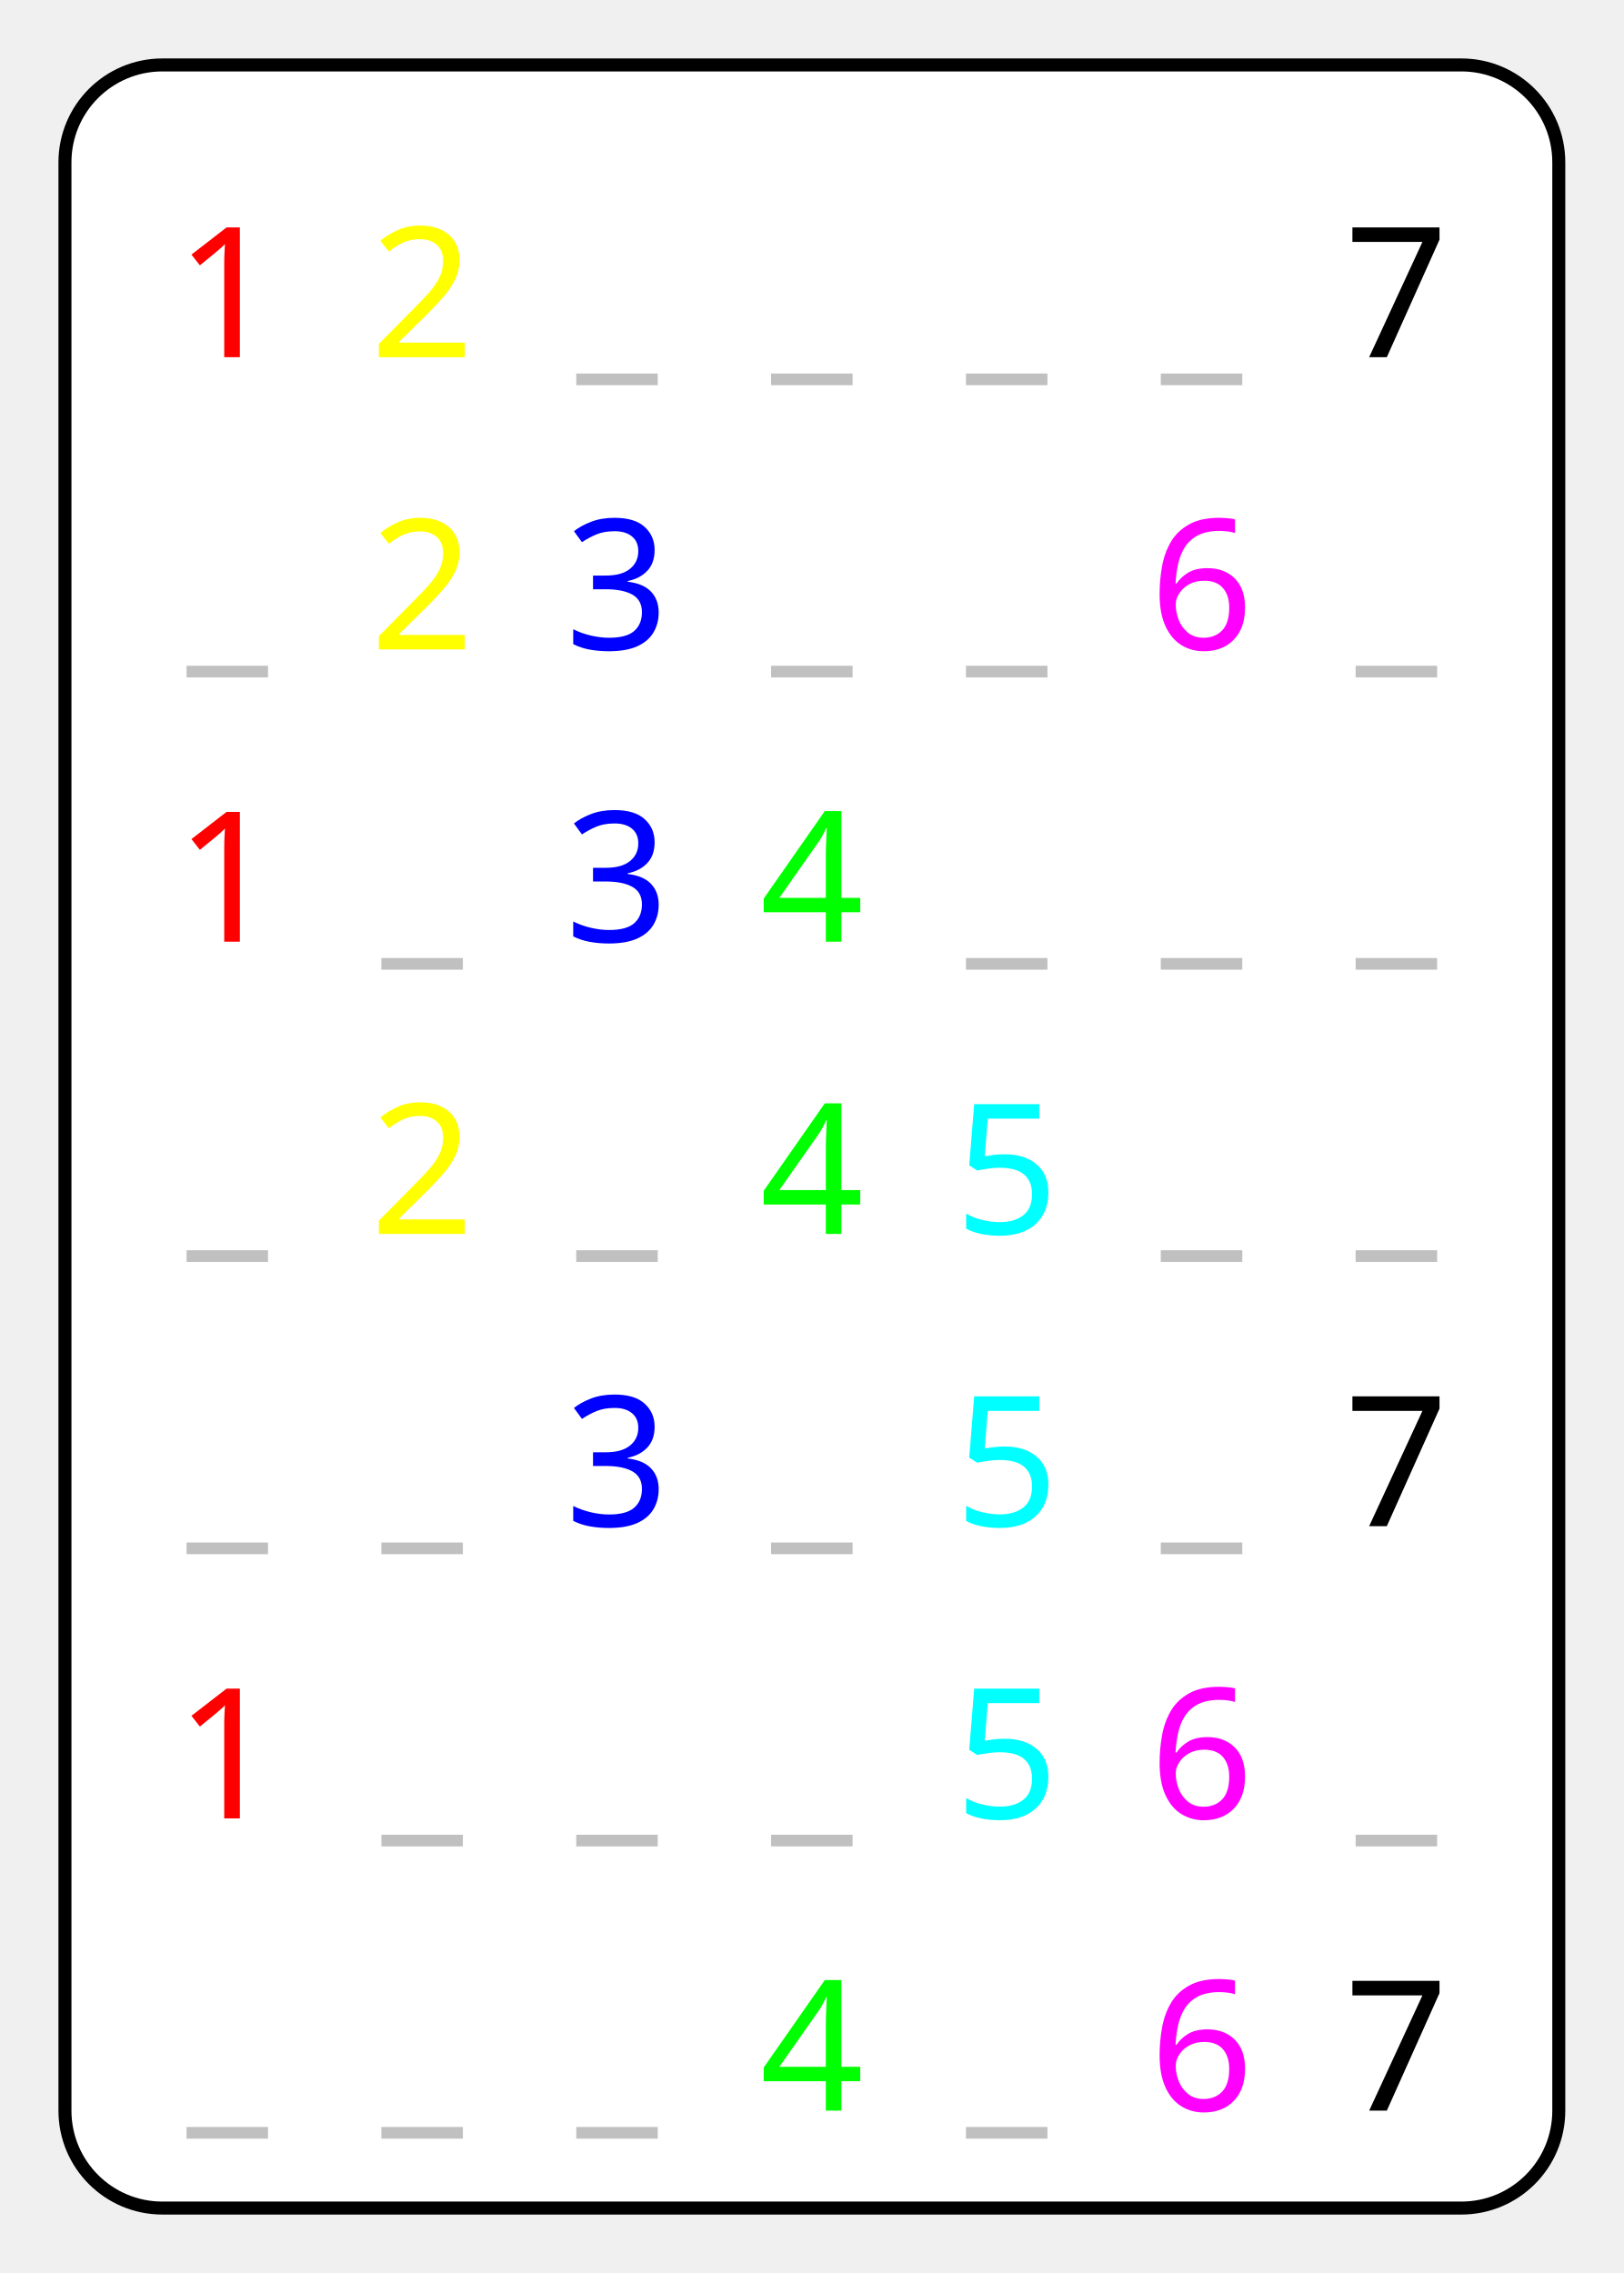
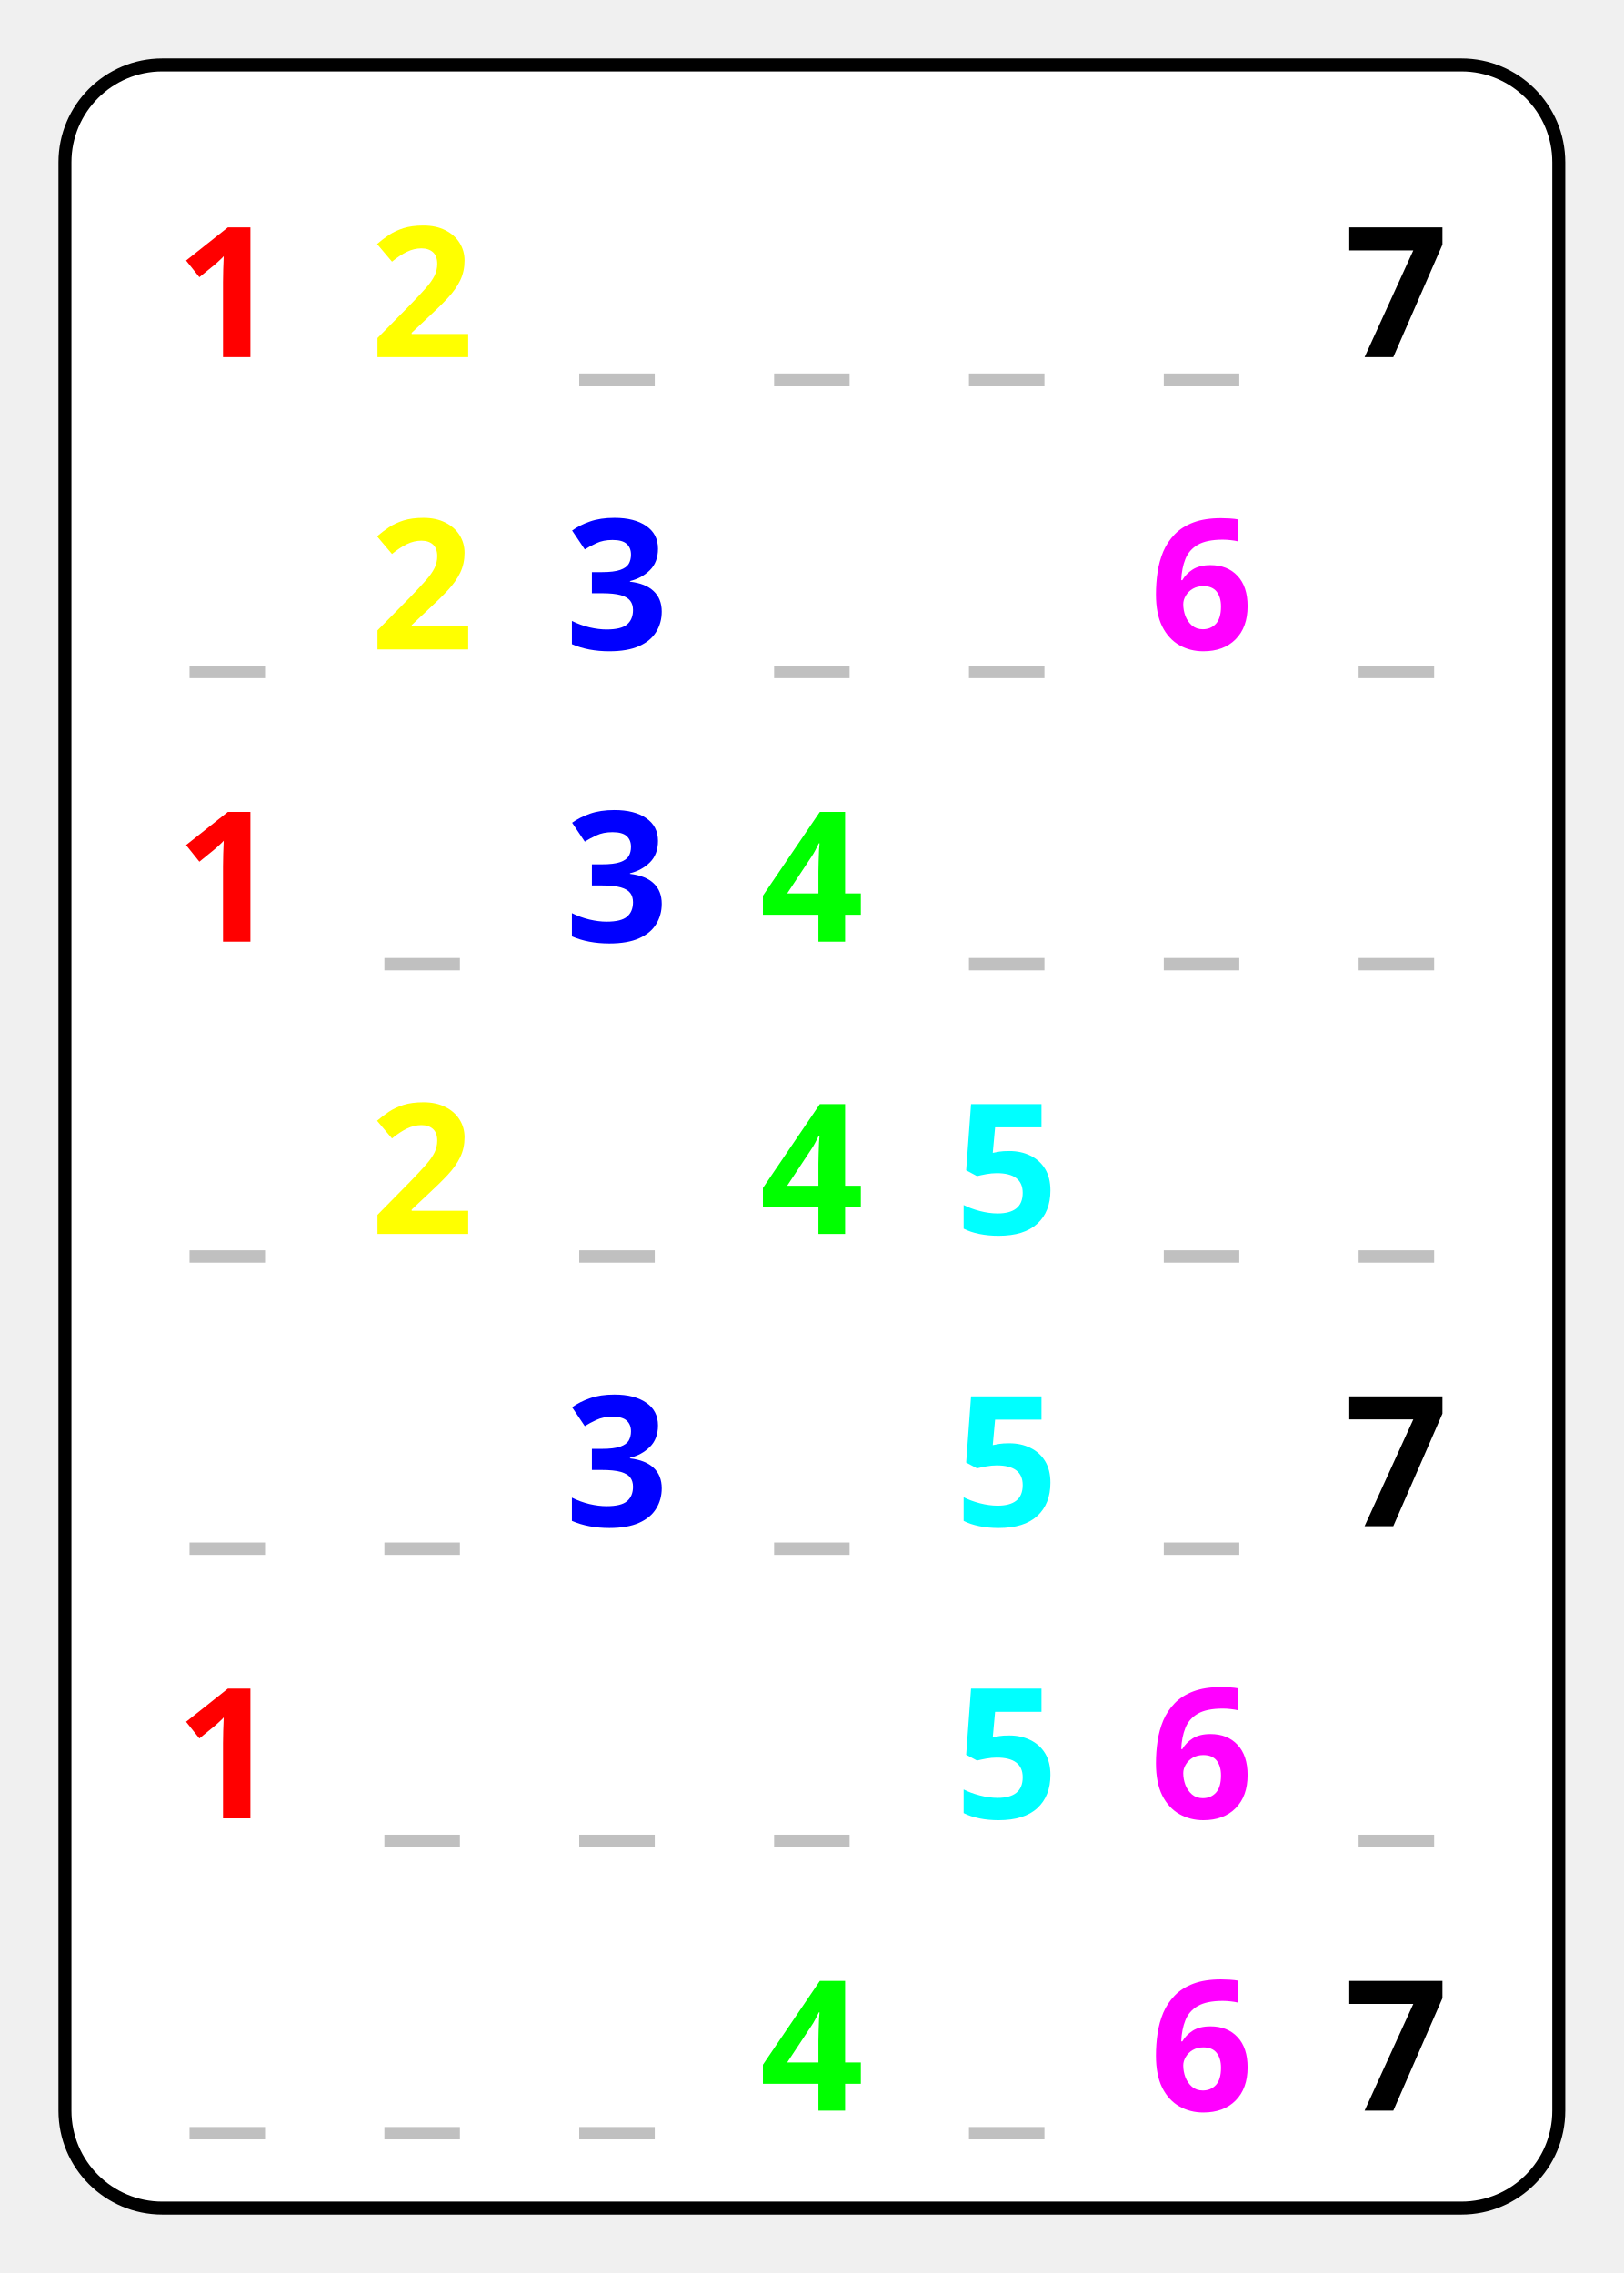
<svg xmlns="http://www.w3.org/2000/svg" width="250" height="350" viewBox="0 0 250 350">
  <rect x="10" y="10" width="230" height="330" rx="15" ry="15" fill="white" stroke="black" stroke-width="2" />
-   <text x="35" y="55" font-family="Fantasy" font-size="28" font-weight="normal" fill="rgb(255,0,0)" text-anchor="middle">1</text>
-   <text x="65" y="55" font-family="Fantasy" font-size="28" font-weight="normal" fill="rgb(255,255,0)" text-anchor="middle">2</text>
-   <text x="95" y="55" font-family="Fantasy" font-size="28" font-weight="normal" fill="rgb(192,192,192)" text-anchor="middle">_</text>
-   <text x="125" y="55" font-family="Fantasy" font-size="28" font-weight="normal" fill="rgb(192,192,192)" text-anchor="middle">_</text>
-   <text x="155" y="55" font-family="Fantasy" font-size="28" font-weight="normal" fill="rgb(192,192,192)" text-anchor="middle">_</text>
-   <text x="185" y="55" font-family="Fantasy" font-size="28" font-weight="normal" fill="rgb(192,192,192)" text-anchor="middle">_</text>
-   <text x="215" y="55" font-family="Fantasy" font-size="28" font-weight="normal" fill="rgb(0,0,0)" text-anchor="middle">7</text>
-   <text x="35" y="100" font-family="Fantasy" font-size="28" font-weight="normal" fill="rgb(192,192,192)" text-anchor="middle">_</text>
-   <text x="65" y="100" font-family="Fantasy" font-size="28" font-weight="normal" fill="rgb(255,255,0)" text-anchor="middle">2</text>
-   <text x="95" y="100" font-family="Fantasy" font-size="28" font-weight="normal" fill="rgb(0,0,255)" text-anchor="middle">3</text>
-   <text x="125" y="100" font-family="Fantasy" font-size="28" font-weight="normal" fill="rgb(192,192,192)" text-anchor="middle">_</text>
-   <text x="155" y="100" font-family="Fantasy" font-size="28" font-weight="normal" fill="rgb(192,192,192)" text-anchor="middle">_</text>
-   <text x="185" y="100" font-family="Fantasy" font-size="28" font-weight="normal" fill="rgb(255,0,255)" text-anchor="middle">6</text>
-   <text x="215" y="100" font-family="Fantasy" font-size="28" font-weight="normal" fill="rgb(192,192,192)" text-anchor="middle">_</text>
-   <text x="35" y="145" font-family="Fantasy" font-size="28" font-weight="normal" fill="rgb(255,0,0)" text-anchor="middle">1</text>
-   <text x="65" y="145" font-family="Fantasy" font-size="28" font-weight="normal" fill="rgb(192,192,192)" text-anchor="middle">_</text>
-   <text x="95" y="145" font-family="Fantasy" font-size="28" font-weight="normal" fill="rgb(0,0,255)" text-anchor="middle">3</text>
-   <text x="125" y="145" font-family="Fantasy" font-size="28" font-weight="normal" fill="rgb(0,255,0)" text-anchor="middle">4</text>
-   <text x="155" y="145" font-family="Fantasy" font-size="28" font-weight="normal" fill="rgb(192,192,192)" text-anchor="middle">_</text>
-   <text x="185" y="145" font-family="Fantasy" font-size="28" font-weight="normal" fill="rgb(192,192,192)" text-anchor="middle">_</text>
-   <text x="215" y="145" font-family="Fantasy" font-size="28" font-weight="normal" fill="rgb(192,192,192)" text-anchor="middle">_</text>
-   <text x="35" y="190" font-family="Fantasy" font-size="28" font-weight="normal" fill="rgb(192,192,192)" text-anchor="middle">_</text>
-   <text x="65" y="190" font-family="Fantasy" font-size="28" font-weight="normal" fill="rgb(255,255,0)" text-anchor="middle">2</text>
-   <text x="95" y="190" font-family="Fantasy" font-size="28" font-weight="normal" fill="rgb(192,192,192)" text-anchor="middle">_</text>
-   <text x="125" y="190" font-family="Fantasy" font-size="28" font-weight="normal" fill="rgb(0,255,0)" text-anchor="middle">4</text>
-   <text x="155" y="190" font-family="Fantasy" font-size="28" font-weight="normal" fill="rgb(0,255,255)" text-anchor="middle">5</text>
-   <text x="185" y="190" font-family="Fantasy" font-size="28" font-weight="normal" fill="rgb(192,192,192)" text-anchor="middle">_</text>
-   <text x="215" y="190" font-family="Fantasy" font-size="28" font-weight="normal" fill="rgb(192,192,192)" text-anchor="middle">_</text>
-   <text x="35" y="235" font-family="Fantasy" font-size="28" font-weight="normal" fill="rgb(192,192,192)" text-anchor="middle">_</text>
-   <text x="65" y="235" font-family="Fantasy" font-size="28" font-weight="normal" fill="rgb(192,192,192)" text-anchor="middle">_</text>
-   <text x="95" y="235" font-family="Fantasy" font-size="28" font-weight="normal" fill="rgb(0,0,255)" text-anchor="middle">3</text>
-   <text x="125" y="235" font-family="Fantasy" font-size="28" font-weight="normal" fill="rgb(192,192,192)" text-anchor="middle">_</text>
-   <text x="155" y="235" font-family="Fantasy" font-size="28" font-weight="normal" fill="rgb(0,255,255)" text-anchor="middle">5</text>
-   <text x="185" y="235" font-family="Fantasy" font-size="28" font-weight="normal" fill="rgb(192,192,192)" text-anchor="middle">_</text>
-   <text x="215" y="235" font-family="Fantasy" font-size="28" font-weight="normal" fill="rgb(0,0,0)" text-anchor="middle">7</text>
-   <text x="35" y="280" font-family="Fantasy" font-size="28" font-weight="normal" fill="rgb(255,0,0)" text-anchor="middle">1</text>
-   <text x="65" y="280" font-family="Fantasy" font-size="28" font-weight="normal" fill="rgb(192,192,192)" text-anchor="middle">_</text>
-   <text x="95" y="280" font-family="Fantasy" font-size="28" font-weight="normal" fill="rgb(192,192,192)" text-anchor="middle">_</text>
-   <text x="125" y="280" font-family="Fantasy" font-size="28" font-weight="normal" fill="rgb(192,192,192)" text-anchor="middle">_</text>
-   <text x="155" y="280" font-family="Fantasy" font-size="28" font-weight="normal" fill="rgb(0,255,255)" text-anchor="middle">5</text>
-   <text x="185" y="280" font-family="Fantasy" font-size="28" font-weight="normal" fill="rgb(255,0,255)" text-anchor="middle">6</text>
-   <text x="215" y="280" font-family="Fantasy" font-size="28" font-weight="normal" fill="rgb(192,192,192)" text-anchor="middle">_</text>
-   <text x="35" y="325" font-family="Fantasy" font-size="28" font-weight="normal" fill="rgb(192,192,192)" text-anchor="middle">_</text>
-   <text x="65" y="325" font-family="Fantasy" font-size="28" font-weight="normal" fill="rgb(192,192,192)" text-anchor="middle">_</text>
-   <text x="95" y="325" font-family="Fantasy" font-size="28" font-weight="normal" fill="rgb(192,192,192)" text-anchor="middle">_</text>
-   <text x="125" y="325" font-family="Fantasy" font-size="28" font-weight="normal" fill="rgb(0,255,0)" text-anchor="middle">4</text>
-   <text x="155" y="325" font-family="Fantasy" font-size="28" font-weight="normal" fill="rgb(192,192,192)" text-anchor="middle">_</text>
-   <text x="185" y="325" font-family="Fantasy" font-size="28" font-weight="normal" fill="rgb(255,0,255)" text-anchor="middle">6</text>
-   <text x="215" y="325" font-family="Fantasy" font-size="28" font-weight="normal" fill="rgb(0,0,0)" text-anchor="middle">7</text>
+   <text x="35" y="55" font-family="Fantasy" font-size="28" font-weight="bold" fill="rgb(255,0,0)" text-anchor="middle">1</text>
+   <text x="65" y="55" font-family="Fantasy" font-size="28" font-weight="bold" fill="rgb(255,255,0)" text-anchor="middle">2</text>
+   <text x="95" y="55" font-family="Fantasy" font-size="28" font-weight="bold" fill="rgb(192,192,192)" text-anchor="middle">_</text>
+   <text x="125" y="55" font-family="Fantasy" font-size="28" font-weight="bold" fill="rgb(192,192,192)" text-anchor="middle">_</text>
+   <text x="155" y="55" font-family="Fantasy" font-size="28" font-weight="bold" fill="rgb(192,192,192)" text-anchor="middle">_</text>
+   <text x="185" y="55" font-family="Fantasy" font-size="28" font-weight="bold" fill="rgb(192,192,192)" text-anchor="middle">_</text>
+   <text x="215" y="55" font-family="Fantasy" font-size="28" font-weight="bold" fill="rgb(0,0,0)" text-anchor="middle">7</text>
+   <text x="35" y="100" font-family="Fantasy" font-size="28" font-weight="bold" fill="rgb(192,192,192)" text-anchor="middle">_</text>
+   <text x="65" y="100" font-family="Fantasy" font-size="28" font-weight="bold" fill="rgb(255,255,0)" text-anchor="middle">2</text>
+   <text x="95" y="100" font-family="Fantasy" font-size="28" font-weight="bold" fill="rgb(0,0,255)" text-anchor="middle">3</text>
+   <text x="125" y="100" font-family="Fantasy" font-size="28" font-weight="bold" fill="rgb(192,192,192)" text-anchor="middle">_</text>
+   <text x="155" y="100" font-family="Fantasy" font-size="28" font-weight="bold" fill="rgb(192,192,192)" text-anchor="middle">_</text>
+   <text x="185" y="100" font-family="Fantasy" font-size="28" font-weight="bold" fill="rgb(255,0,255)" text-anchor="middle">6</text>
+   <text x="215" y="100" font-family="Fantasy" font-size="28" font-weight="bold" fill="rgb(192,192,192)" text-anchor="middle">_</text>
+   <text x="35" y="145" font-family="Fantasy" font-size="28" font-weight="bold" fill="rgb(255,0,0)" text-anchor="middle">1</text>
+   <text x="65" y="145" font-family="Fantasy" font-size="28" font-weight="bold" fill="rgb(192,192,192)" text-anchor="middle">_</text>
+   <text x="95" y="145" font-family="Fantasy" font-size="28" font-weight="bold" fill="rgb(0,0,255)" text-anchor="middle">3</text>
+   <text x="125" y="145" font-family="Fantasy" font-size="28" font-weight="bold" fill="rgb(0,255,0)" text-anchor="middle">4</text>
+   <text x="155" y="145" font-family="Fantasy" font-size="28" font-weight="bold" fill="rgb(192,192,192)" text-anchor="middle">_</text>
+   <text x="185" y="145" font-family="Fantasy" font-size="28" font-weight="bold" fill="rgb(192,192,192)" text-anchor="middle">_</text>
+   <text x="215" y="145" font-family="Fantasy" font-size="28" font-weight="bold" fill="rgb(192,192,192)" text-anchor="middle">_</text>
+   <text x="35" y="190" font-family="Fantasy" font-size="28" font-weight="bold" fill="rgb(192,192,192)" text-anchor="middle">_</text>
+   <text x="65" y="190" font-family="Fantasy" font-size="28" font-weight="bold" fill="rgb(255,255,0)" text-anchor="middle">2</text>
+   <text x="95" y="190" font-family="Fantasy" font-size="28" font-weight="bold" fill="rgb(192,192,192)" text-anchor="middle">_</text>
+   <text x="125" y="190" font-family="Fantasy" font-size="28" font-weight="bold" fill="rgb(0,255,0)" text-anchor="middle">4</text>
+   <text x="155" y="190" font-family="Fantasy" font-size="28" font-weight="bold" fill="rgb(0,255,255)" text-anchor="middle">5</text>
+   <text x="185" y="190" font-family="Fantasy" font-size="28" font-weight="bold" fill="rgb(192,192,192)" text-anchor="middle">_</text>
+   <text x="215" y="190" font-family="Fantasy" font-size="28" font-weight="bold" fill="rgb(192,192,192)" text-anchor="middle">_</text>
+   <text x="35" y="235" font-family="Fantasy" font-size="28" font-weight="bold" fill="rgb(192,192,192)" text-anchor="middle">_</text>
+   <text x="65" y="235" font-family="Fantasy" font-size="28" font-weight="bold" fill="rgb(192,192,192)" text-anchor="middle">_</text>
+   <text x="95" y="235" font-family="Fantasy" font-size="28" font-weight="bold" fill="rgb(0,0,255)" text-anchor="middle">3</text>
+   <text x="125" y="235" font-family="Fantasy" font-size="28" font-weight="bold" fill="rgb(192,192,192)" text-anchor="middle">_</text>
+   <text x="155" y="235" font-family="Fantasy" font-size="28" font-weight="bold" fill="rgb(0,255,255)" text-anchor="middle">5</text>
+   <text x="185" y="235" font-family="Fantasy" font-size="28" font-weight="bold" fill="rgb(192,192,192)" text-anchor="middle">_</text>
+   <text x="215" y="235" font-family="Fantasy" font-size="28" font-weight="bold" fill="rgb(0,0,0)" text-anchor="middle">7</text>
+   <text x="35" y="280" font-family="Fantasy" font-size="28" font-weight="bold" fill="rgb(255,0,0)" text-anchor="middle">1</text>
+   <text x="65" y="280" font-family="Fantasy" font-size="28" font-weight="bold" fill="rgb(192,192,192)" text-anchor="middle">_</text>
+   <text x="95" y="280" font-family="Fantasy" font-size="28" font-weight="bold" fill="rgb(192,192,192)" text-anchor="middle">_</text>
+   <text x="125" y="280" font-family="Fantasy" font-size="28" font-weight="bold" fill="rgb(192,192,192)" text-anchor="middle">_</text>
+   <text x="155" y="280" font-family="Fantasy" font-size="28" font-weight="bold" fill="rgb(0,255,255)" text-anchor="middle">5</text>
+   <text x="185" y="280" font-family="Fantasy" font-size="28" font-weight="bold" fill="rgb(255,0,255)" text-anchor="middle">6</text>
+   <text x="215" y="280" font-family="Fantasy" font-size="28" font-weight="bold" fill="rgb(192,192,192)" text-anchor="middle">_</text>
+   <text x="35" y="325" font-family="Fantasy" font-size="28" font-weight="bold" fill="rgb(192,192,192)" text-anchor="middle">_</text>
+   <text x="65" y="325" font-family="Fantasy" font-size="28" font-weight="bold" fill="rgb(192,192,192)" text-anchor="middle">_</text>
+   <text x="95" y="325" font-family="Fantasy" font-size="28" font-weight="bold" fill="rgb(192,192,192)" text-anchor="middle">_</text>
+   <text x="125" y="325" font-family="Fantasy" font-size="28" font-weight="bold" fill="rgb(0,255,0)" text-anchor="middle">4</text>
+   <text x="155" y="325" font-family="Fantasy" font-size="28" font-weight="bold" fill="rgb(192,192,192)" text-anchor="middle">_</text>
+   <text x="185" y="325" font-family="Fantasy" font-size="28" font-weight="bold" fill="rgb(255,0,255)" text-anchor="middle">6</text>
+   <text x="215" y="325" font-family="Fantasy" font-size="28" font-weight="bold" fill="rgb(0,0,0)" text-anchor="middle">7</text>
</svg>
